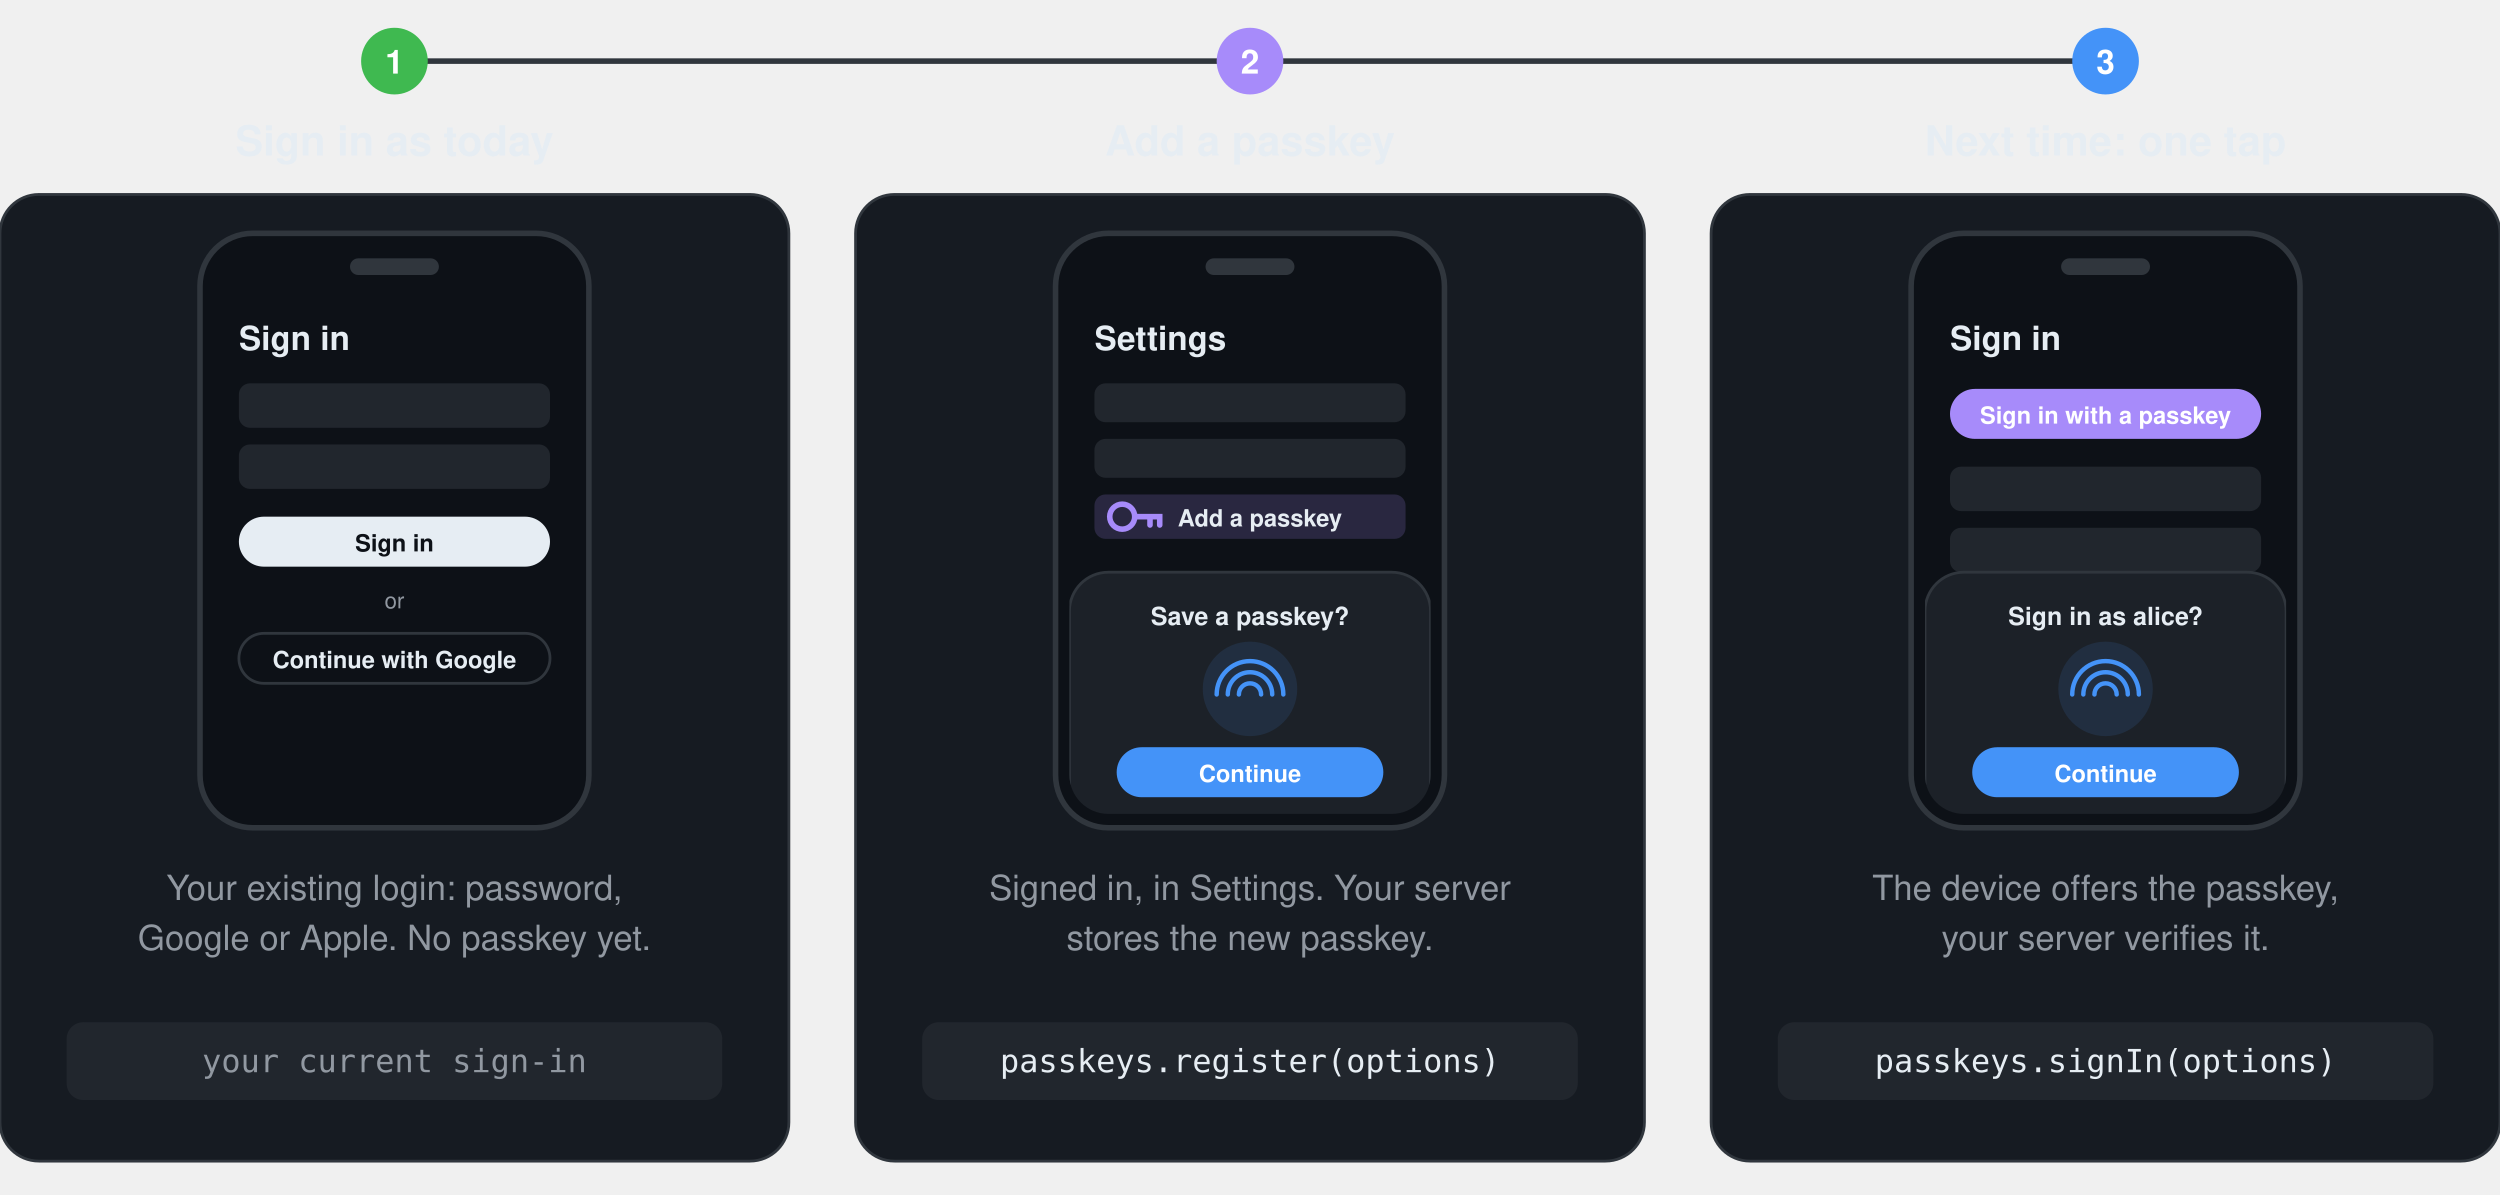
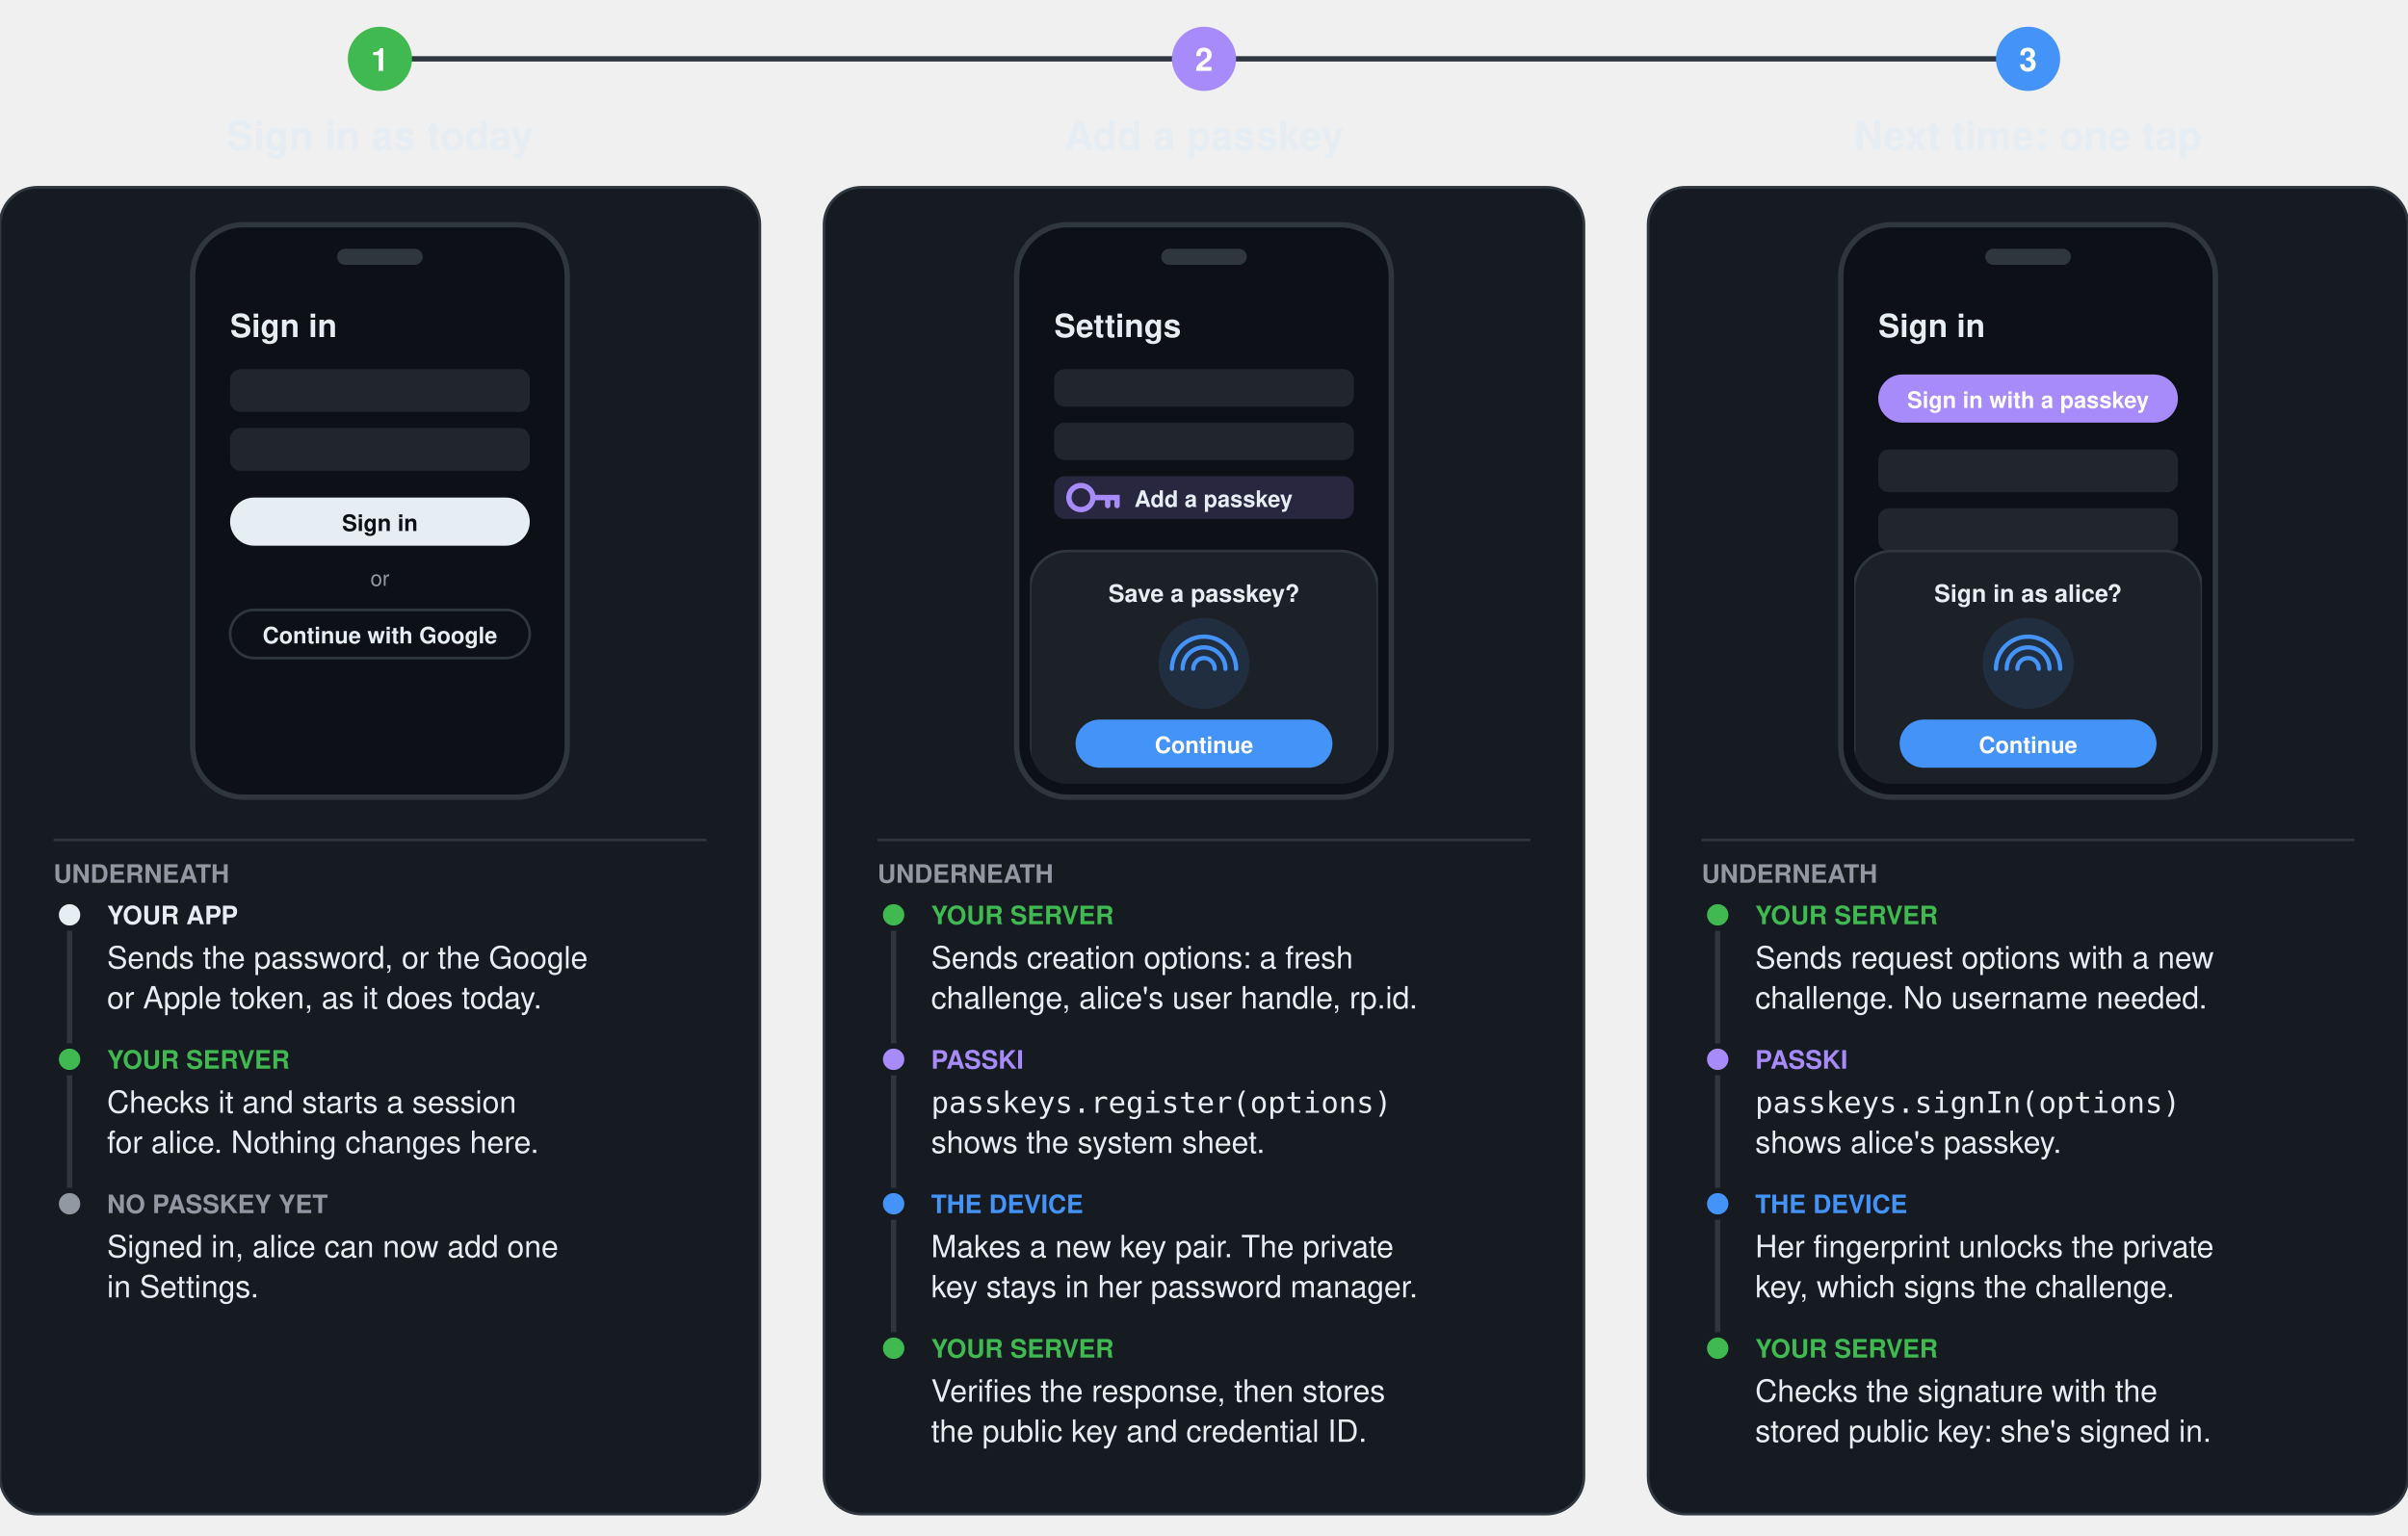
- <svg xmlns="http://www.w3.org/2000/svg" width="900" height="430" viewBox="0 0 900 430" role="img" aria-label="The user's journey with PassKi: 1. they sign in as today, with a password, Google or Apple; 2. signed in, they add a passkey in Settings (passkeys.register); 3. next time they sign in with one tap (passkeys.signIn), and your server verifies it.">
-   <style>.stage{opacity:0;animation:stage 12s ease-in-out infinite}@keyframes stage{0%{opacity:0}4%{opacity:1}30%{opacity:1}34%{opacity:0}100%{opacity:0}}.sheet{animation:sheet 12s ease-out infinite backwards}@keyframes sheet{0%{transform:translateY(106px)}8%{transform:translateY(0)}100%{transform:translateY(0)}}.traveller{animation:traveller 12s ease-in-out infinite}@keyframes traveller{0%,25%{transform:translateX(0)}33%,58%{transform:translateX(308px)}66%,92%{transform:translateX(616px)}100%{transform:translateX(0)}}@media (prefers-reduced-motion: reduce) { * { animation: none !important; } }</style>
+ <svg xmlns="http://www.w3.org/2000/svg" width="900" height="574" viewBox="0 0 900 574" role="img" aria-label="The user's journey with PassKi: 1. they sign in as today, with a password, Google or Apple; 2. signed in, they add a passkey in Settings (passkeys.register); 3. next time they sign in with one tap (passkeys.signIn). Underneath: the device creates a key pair whose private key never leaves it, your server stores the public key, and later checks the device's signature of a fresh challenge with it.">
+   <style>.row0{animation:row0 15s ease-out infinite backwards}@keyframes row0{0%{opacity:.5}3%{opacity:1}30.7%{opacity:1}33.7%{opacity:.5}100%{opacity:.5}}.row1{animation:row1 15s ease-out infinite backwards}@keyframes row1{0%{opacity:.5}3%{opacity:1}24.7%{opacity:1}27.7%{opacity:.5}100%{opacity:.5}}.row2{animation:row2 15s ease-out infinite backwards}@keyframes row2{0%{opacity:.5}3%{opacity:1}18.7%{opacity:1}21.7%{opacity:.5}100%{opacity:.5}}.row3{animation:row3 15s ease-out infinite backwards}@keyframes row3{0%{opacity:.5}3%{opacity:1}12.7%{opacity:1}15.7%{opacity:.5}100%{opacity:.5}}.stage{opacity:0;animation:stage 15s ease-in-out infinite}@keyframes stage{0%{opacity:0}4%{opacity:1}30%{opacity:1}34%{opacity:0}100%{opacity:0}}.sheet{animation:sheet 15s ease-out infinite backwards}@keyframes sheet{0%{transform:translateY(106px)}8%{transform:translateY(0)}100%{transform:translateY(0)}}.traveller{animation:traveller 15s ease-in-out infinite}@keyframes traveller{0%,25%{transform:translateX(0)}33%,58%{transform:translateX(308px)}66%,92%{transform:translateX(616px)}100%{transform:translateX(0)}}@media (prefers-reduced-motion: reduce) { * { animation: none !important; } }</style>
  <line x1="142.0" y1="22" x2="758.0" y2="22" stroke="#30363d" stroke-width="2" />
  <circle class="traveller" cx="142.0" cy="22" r="4" fill="#a78bfa" />
  <circle cx="142.0" cy="22" r="12" fill="#3fb950" />
  <text x="142.0" y="26.5" font-family="-apple-system, BlinkMacSystemFont, 'Segoe UI', Helvetica, Arial, sans-serif" font-size="12" font-weight="700" fill="#ffffff" text-anchor="middle">1</text>
  <text x="142.0" y="56" font-family="-apple-system, BlinkMacSystemFont, 'Segoe UI', Helvetica, Arial, sans-serif" font-size="15" font-weight="600" fill="#e6edf3" text-anchor="middle">Sign in as today</text>
-   <rect x="0" y="70" width="284" height="348" rx="14" fill="#161b22" stroke="#30363d" />
-   <rect class="stage" style="animation-delay:0s" x="0" y="70" width="284" height="348" rx="14" fill="none" stroke="#3fb950" stroke-width="2" />
+   <rect x="0" y="70" width="284" height="496" rx="14" fill="#161b22" stroke="#30363d" />
+   <rect class="stage" style="animation-delay:0s" x="0" y="70" width="284" height="496" rx="14" fill="none" stroke="#3fb950" stroke-width="2" />
  <clipPath id="screen0">
    <rect x="77.0" y="89" width="130" height="204" rx="14" />
  </clipPath>
  <rect x="72.0" y="84" width="140" height="214" rx="19" fill="#0d1117" stroke="#30363d" stroke-width="2" />
  <rect x="126.0" y="93" width="32" height="6" rx="3" fill="#30363d" />
  <g clip-path="url(#screen0)">
    <text x="86.0" y="126" font-family="-apple-system, BlinkMacSystemFont, 'Segoe UI', Helvetica, Arial, sans-serif" font-size="12" font-weight="700" fill="#e6edf3" text-anchor="start">Sign in</text>
    <rect x="86.0" y="138" width="112" height="16" rx="4" fill="#21262d" />
    <rect x="86.0" y="160" width="112" height="16" rx="4" fill="#21262d" />
    <rect x="86.0" y="186" width="112" height="18" rx="9" fill="#e6edf3" />
    <text x="142.0" y="198.5" font-family="-apple-system, BlinkMacSystemFont, 'Segoe UI', Helvetica, Arial, sans-serif" font-size="8.5" font-weight="600" fill="#0d1117" text-anchor="middle">Sign in</text>
    <text x="142.0" y="219" font-family="-apple-system, BlinkMacSystemFont, 'Segoe UI', Helvetica, Arial, sans-serif" font-size="8" font-weight="normal" fill="#9198a1" text-anchor="middle">or</text>
    <rect x="86.0" y="228" width="112" height="18" rx="9" fill="#0d1117" stroke="#30363d" />
    <text x="142.0" y="240.5" font-family="-apple-system, BlinkMacSystemFont, 'Segoe UI', Helvetica, Arial, sans-serif" font-size="8.5" font-weight="600" fill="#e6edf3" text-anchor="middle">Continue with Google</text>
  </g>
-   <text x="142.0" y="324" font-family="-apple-system, BlinkMacSystemFont, 'Segoe UI', Helvetica, Arial, sans-serif" font-size="12.5" font-weight="normal" fill="#9198a1" text-anchor="middle">Your existing login: password,</text>
-   <text x="142.0" y="342" font-family="-apple-system, BlinkMacSystemFont, 'Segoe UI', Helvetica, Arial, sans-serif" font-size="12.5" font-weight="normal" fill="#9198a1" text-anchor="middle">Google or Apple. No passkey yet.</text>
-   <rect x="24" y="368" width="236" height="28" rx="6" fill="#21262d" />
-   <text x="142.0" y="386" font-family="ui-monospace, SFMono-Regular, Menlo, Consolas, monospace" font-size="11.5" font-weight="normal" fill="#9198a1" text-anchor="middle">your current sign-in</text>
+   <line x1="20" y1="314" x2="264" y2="314" stroke="#30363d" />
+   <text x="20" y="330" font-family="-apple-system, BlinkMacSystemFont, 'Segoe UI', Helvetica, Arial, sans-serif" font-size="9.5" font-weight="700" fill="#9198a1" text-anchor="start">UNDERNEATH</text>
+   <line x1="26" y1="342" x2="26" y2="450" stroke="#30363d" stroke-width="2" />
+   <g class="row0" style="animation-delay:0.40s">
+     <circle cx="26" cy="342" r="5" fill="#e6edf3" stroke="#161b22" stroke-width="2" />
+     <text x="40" y="345.5" font-family="-apple-system, BlinkMacSystemFont, 'Segoe UI', Helvetica, Arial, sans-serif" font-size="9.5" font-weight="700" fill="#e6edf3" text-anchor="start">YOUR APP</text>
+     <text x="40" y="362" font-family="-apple-system, BlinkMacSystemFont, 'Segoe UI', Helvetica, Arial, sans-serif" font-size="11.5" font-weight="normal" fill="#e6edf3" text-anchor="start">Sends the password, or the Google</text>
+     <text x="40" y="377" font-family="-apple-system, BlinkMacSystemFont, 'Segoe UI', Helvetica, Arial, sans-serif" font-size="11.5" font-weight="normal" fill="#e6edf3" text-anchor="start">or Apple token, as it does today.</text>
+   </g>
+   <g class="row1" style="animation-delay:1.30s">
+     <circle cx="26" cy="396" r="5" fill="#3fb950" stroke="#161b22" stroke-width="2" />
+     <text x="40" y="399.5" font-family="-apple-system, BlinkMacSystemFont, 'Segoe UI', Helvetica, Arial, sans-serif" font-size="9.5" font-weight="700" fill="#3fb950" text-anchor="start">YOUR SERVER</text>
+     <text x="40" y="416" font-family="-apple-system, BlinkMacSystemFont, 'Segoe UI', Helvetica, Arial, sans-serif" font-size="11.5" font-weight="normal" fill="#e6edf3" text-anchor="start">Checks it and starts a session</text>
+     <text x="40" y="431" font-family="-apple-system, BlinkMacSystemFont, 'Segoe UI', Helvetica, Arial, sans-serif" font-size="11.5" font-weight="normal" fill="#e6edf3" text-anchor="start">for alice. Nothing changes here.</text>
+   </g>
+   <g class="row2" style="animation-delay:2.20s">
+     <circle cx="26" cy="450" r="5" fill="#9198a1" stroke="#161b22" stroke-width="2" />
+     <text x="40" y="453.5" font-family="-apple-system, BlinkMacSystemFont, 'Segoe UI', Helvetica, Arial, sans-serif" font-size="9.5" font-weight="700" fill="#9198a1" text-anchor="start">NO PASSKEY YET</text>
+     <text x="40" y="470" font-family="-apple-system, BlinkMacSystemFont, 'Segoe UI', Helvetica, Arial, sans-serif" font-size="11.5" font-weight="normal" fill="#e6edf3" text-anchor="start">Signed in, alice can now add one</text>
+     <text x="40" y="485" font-family="-apple-system, BlinkMacSystemFont, 'Segoe UI', Helvetica, Arial, sans-serif" font-size="11.5" font-weight="normal" fill="#e6edf3" text-anchor="start">in Settings.</text>
+   </g>
  <circle cx="450.0" cy="22" r="12" fill="#a78bfa" />
  <text x="450.0" y="26.5" font-family="-apple-system, BlinkMacSystemFont, 'Segoe UI', Helvetica, Arial, sans-serif" font-size="12" font-weight="700" fill="#ffffff" text-anchor="middle">2</text>
  <text x="450.0" y="56" font-family="-apple-system, BlinkMacSystemFont, 'Segoe UI', Helvetica, Arial, sans-serif" font-size="15" font-weight="600" fill="#e6edf3" text-anchor="middle">Add a passkey</text>
-   <rect x="308" y="70" width="284" height="348" rx="14" fill="#161b22" stroke="#30363d" />
-   <rect class="stage" style="animation-delay:4s" x="308" y="70" width="284" height="348" rx="14" fill="none" stroke="#a78bfa" stroke-width="2" />
+   <rect x="308" y="70" width="284" height="496" rx="14" fill="#161b22" stroke="#30363d" />
+   <rect class="stage" style="animation-delay:5s" x="308" y="70" width="284" height="496" rx="14" fill="none" stroke="#a78bfa" stroke-width="2" />
  <clipPath id="screen1">
    <rect x="385.0" y="89" width="130" height="204" rx="14" />
  </clipPath>
  <rect x="380.0" y="84" width="140" height="214" rx="19" fill="#0d1117" stroke="#30363d" stroke-width="2" />
  <rect x="434.0" y="93" width="32" height="6" rx="3" fill="#30363d" />
  <g clip-path="url(#screen1)">
    <text x="394.0" y="126" font-family="-apple-system, BlinkMacSystemFont, 'Segoe UI', Helvetica, Arial, sans-serif" font-size="12" font-weight="700" fill="#e6edf3" text-anchor="start">Settings</text>
    <rect x="394.0" y="138" width="112" height="14" rx="4" fill="#21262d" />
    <rect x="394.0" y="158" width="112" height="14" rx="4" fill="#21262d" />
    <rect x="394.0" y="178" width="112" height="16" rx="4" fill="#a78bfa" opacity="0.18" />
    <circle cx="404.0" cy="186" r="4.5" fill="none" stroke="#a78bfa" stroke-width="2" />
    <path d="M408.5 186 h9 v3 M414.0 186 v3" fill="none" stroke="#a78bfa" stroke-width="2" stroke-linecap="round" />
    <text x="424.0" y="189.5" font-family="-apple-system, BlinkMacSystemFont, 'Segoe UI', Helvetica, Arial, sans-serif" font-size="8.5" font-weight="600" fill="#e6edf3" text-anchor="start">Add a passkey</text>
-     <g class="sheet" style="animation-delay:4s">
+     <g class="sheet" style="animation-delay:5s">
      <rect x="385.0" y="206" width="130" height="100" rx="14" fill="#1c2128" stroke="#30363d" />
      <text x="450.0" y="225" font-family="-apple-system, BlinkMacSystemFont, 'Segoe UI', Helvetica, Arial, sans-serif" font-size="9" font-weight="700" fill="#e6edf3" text-anchor="middle">Save a passkey?</text>
      <circle cx="450.0" cy="248" r="17" fill="#4493f8" opacity="0.12" />
      <path d="M446.0 250 a4 4 0 0 1 8 0" fill="none" stroke="#4493f8" stroke-width="1.6" stroke-linecap="round" />
      <path d="M442.0 250 a8 8 0 0 1 16 0" fill="none" stroke="#4493f8" stroke-width="1.6" stroke-linecap="round" />
      <path d="M438.0 250 a12 12 0 0 1 24 0" fill="none" stroke="#4493f8" stroke-width="1.6" stroke-linecap="round" />
      <rect x="402.0" y="269" width="96" height="18" rx="9" fill="#4493f8" />
      <text x="450.0" y="281.5" font-family="-apple-system, BlinkMacSystemFont, 'Segoe UI', Helvetica, Arial, sans-serif" font-size="8.5" font-weight="600" fill="#ffffff" text-anchor="middle">Continue</text>
    </g>
  </g>
-   <text x="450.0" y="324" font-family="-apple-system, BlinkMacSystemFont, 'Segoe UI', Helvetica, Arial, sans-serif" font-size="12.5" font-weight="normal" fill="#9198a1" text-anchor="middle">Signed in, in Settings. Your server</text>
-   <text x="450.0" y="342" font-family="-apple-system, BlinkMacSystemFont, 'Segoe UI', Helvetica, Arial, sans-serif" font-size="12.5" font-weight="normal" fill="#9198a1" text-anchor="middle">stores the new passkey.</text>
-   <rect x="332" y="368" width="236" height="28" rx="6" fill="#21262d" />
-   <text x="450.0" y="386" font-family="ui-monospace, SFMono-Regular, Menlo, Consolas, monospace" font-size="11.5" font-weight="normal" fill="#e6edf3" text-anchor="middle">passkeys.register(options)</text>
+   <line x1="328" y1="314" x2="572" y2="314" stroke="#30363d" />
+   <text x="328" y="330" font-family="-apple-system, BlinkMacSystemFont, 'Segoe UI', Helvetica, Arial, sans-serif" font-size="9.5" font-weight="700" fill="#9198a1" text-anchor="start">UNDERNEATH</text>
+   <line x1="334" y1="342" x2="334" y2="504" stroke="#30363d" stroke-width="2" />
+   <g class="row0" style="animation-delay:5.40s">
+     <circle cx="334" cy="342" r="5" fill="#3fb950" stroke="#161b22" stroke-width="2" />
+     <text x="348" y="345.5" font-family="-apple-system, BlinkMacSystemFont, 'Segoe UI', Helvetica, Arial, sans-serif" font-size="9.5" font-weight="700" fill="#3fb950" text-anchor="start">YOUR SERVER</text>
+     <text x="348" y="362" font-family="-apple-system, BlinkMacSystemFont, 'Segoe UI', Helvetica, Arial, sans-serif" font-size="11.5" font-weight="normal" fill="#e6edf3" text-anchor="start">Sends creation options: a fresh</text>
+     <text x="348" y="377" font-family="-apple-system, BlinkMacSystemFont, 'Segoe UI', Helvetica, Arial, sans-serif" font-size="11.5" font-weight="normal" fill="#e6edf3" text-anchor="start">challenge, alice's user handle, rp.id.</text>
+   </g>
+   <g class="row1" style="animation-delay:6.30s">
+     <circle cx="334" cy="396" r="5" fill="#a78bfa" stroke="#161b22" stroke-width="2" />
+     <text x="348" y="399.5" font-family="-apple-system, BlinkMacSystemFont, 'Segoe UI', Helvetica, Arial, sans-serif" font-size="9.5" font-weight="700" fill="#a78bfa" text-anchor="start">PASSKI</text>
+     <text x="348" y="416" font-family="ui-monospace, SFMono-Regular, Menlo, Consolas, monospace" font-size="11" font-weight="normal" fill="#e6edf3" text-anchor="start">passkeys.register(options)</text>
+     <text x="348" y="431" font-family="-apple-system, BlinkMacSystemFont, 'Segoe UI', Helvetica, Arial, sans-serif" font-size="11.5" font-weight="normal" fill="#e6edf3" text-anchor="start">shows the system sheet.</text>
+   </g>
+   <g class="row2" style="animation-delay:7.20s">
+     <circle cx="334" cy="450" r="5" fill="#4493f8" stroke="#161b22" stroke-width="2" />
+     <text x="348" y="453.5" font-family="-apple-system, BlinkMacSystemFont, 'Segoe UI', Helvetica, Arial, sans-serif" font-size="9.5" font-weight="700" fill="#4493f8" text-anchor="start">THE DEVICE</text>
+     <text x="348" y="470" font-family="-apple-system, BlinkMacSystemFont, 'Segoe UI', Helvetica, Arial, sans-serif" font-size="11.5" font-weight="normal" fill="#e6edf3" text-anchor="start">Makes a new key pair. The private</text>
+     <text x="348" y="485" font-family="-apple-system, BlinkMacSystemFont, 'Segoe UI', Helvetica, Arial, sans-serif" font-size="11.5" font-weight="normal" fill="#e6edf3" text-anchor="start">key stays in her password manager.</text>
+   </g>
+   <g class="row3" style="animation-delay:8.10s">
+     <circle cx="334" cy="504" r="5" fill="#3fb950" stroke="#161b22" stroke-width="2" />
+     <text x="348" y="507.5" font-family="-apple-system, BlinkMacSystemFont, 'Segoe UI', Helvetica, Arial, sans-serif" font-size="9.5" font-weight="700" fill="#3fb950" text-anchor="start">YOUR SERVER</text>
+     <text x="348" y="524" font-family="-apple-system, BlinkMacSystemFont, 'Segoe UI', Helvetica, Arial, sans-serif" font-size="11.5" font-weight="normal" fill="#e6edf3" text-anchor="start">Verifies the response, then stores</text>
+     <text x="348" y="539" font-family="-apple-system, BlinkMacSystemFont, 'Segoe UI', Helvetica, Arial, sans-serif" font-size="11.5" font-weight="normal" fill="#e6edf3" text-anchor="start">the public key and credential ID.</text>
+   </g>
  <circle cx="758.0" cy="22" r="12" fill="#4493f8" />
  <text x="758.0" y="26.5" font-family="-apple-system, BlinkMacSystemFont, 'Segoe UI', Helvetica, Arial, sans-serif" font-size="12" font-weight="700" fill="#ffffff" text-anchor="middle">3</text>
  <text x="758.0" y="56" font-family="-apple-system, BlinkMacSystemFont, 'Segoe UI', Helvetica, Arial, sans-serif" font-size="15" font-weight="600" fill="#e6edf3" text-anchor="middle">Next time: one tap</text>
-   <rect x="616" y="70" width="284" height="348" rx="14" fill="#161b22" stroke="#30363d" />
-   <rect class="stage" style="animation-delay:8s" x="616" y="70" width="284" height="348" rx="14" fill="none" stroke="#4493f8" stroke-width="2" />
+   <rect x="616" y="70" width="284" height="496" rx="14" fill="#161b22" stroke="#30363d" />
+   <rect class="stage" style="animation-delay:10s" x="616" y="70" width="284" height="496" rx="14" fill="none" stroke="#4493f8" stroke-width="2" />
  <clipPath id="screen2">
    <rect x="693.0" y="89" width="130" height="204" rx="14" />
  </clipPath>
  <rect x="688.0" y="84" width="140" height="214" rx="19" fill="#0d1117" stroke="#30363d" stroke-width="2" />
  <rect x="742.0" y="93" width="32" height="6" rx="3" fill="#30363d" />
  <g clip-path="url(#screen2)">
    <text x="702.0" y="126" font-family="-apple-system, BlinkMacSystemFont, 'Segoe UI', Helvetica, Arial, sans-serif" font-size="12" font-weight="700" fill="#e6edf3" text-anchor="start">Sign in</text>
    <rect x="702.0" y="140" width="112" height="18" rx="9" fill="#a78bfa" />
    <text x="758.0" y="152.5" font-family="-apple-system, BlinkMacSystemFont, 'Segoe UI', Helvetica, Arial, sans-serif" font-size="8.5" font-weight="600" fill="#ffffff" text-anchor="middle">Sign in with a passkey</text>
    <rect x="702.0" y="168" width="112" height="16" rx="4" fill="#21262d" />
    <rect x="702.0" y="190" width="112" height="16" rx="4" fill="#21262d" />
-     <g class="sheet" style="animation-delay:8s">
+     <g class="sheet" style="animation-delay:10s">
      <rect x="693.0" y="206" width="130" height="100" rx="14" fill="#1c2128" stroke="#30363d" />
      <text x="758.0" y="225" font-family="-apple-system, BlinkMacSystemFont, 'Segoe UI', Helvetica, Arial, sans-serif" font-size="9" font-weight="700" fill="#e6edf3" text-anchor="middle">Sign in as alice?</text>
      <circle cx="758.0" cy="248" r="17" fill="#4493f8" opacity="0.12" />
      <path d="M754.0 250 a4 4 0 0 1 8 0" fill="none" stroke="#4493f8" stroke-width="1.6" stroke-linecap="round" />
      <path d="M750.0 250 a8 8 0 0 1 16 0" fill="none" stroke="#4493f8" stroke-width="1.6" stroke-linecap="round" />
      <path d="M746.0 250 a12 12 0 0 1 24 0" fill="none" stroke="#4493f8" stroke-width="1.6" stroke-linecap="round" />
      <rect x="710.0" y="269" width="96" height="18" rx="9" fill="#4493f8" />
      <text x="758.0" y="281.5" font-family="-apple-system, BlinkMacSystemFont, 'Segoe UI', Helvetica, Arial, sans-serif" font-size="8.5" font-weight="600" fill="#ffffff" text-anchor="middle">Continue</text>
    </g>
  </g>
-   <text x="758.0" y="324" font-family="-apple-system, BlinkMacSystemFont, 'Segoe UI', Helvetica, Arial, sans-serif" font-size="12.5" font-weight="normal" fill="#9198a1" text-anchor="middle">The device offers the passkey,</text>
-   <text x="758.0" y="342" font-family="-apple-system, BlinkMacSystemFont, 'Segoe UI', Helvetica, Arial, sans-serif" font-size="12.5" font-weight="normal" fill="#9198a1" text-anchor="middle">your server verifies it.</text>
-   <rect x="640" y="368" width="236" height="28" rx="6" fill="#21262d" />
-   <text x="758.0" y="386" font-family="ui-monospace, SFMono-Regular, Menlo, Consolas, monospace" font-size="11.5" font-weight="normal" fill="#e6edf3" text-anchor="middle">passkeys.signIn(options)</text>
+   <line x1="636" y1="314" x2="880" y2="314" stroke="#30363d" />
+   <text x="636" y="330" font-family="-apple-system, BlinkMacSystemFont, 'Segoe UI', Helvetica, Arial, sans-serif" font-size="9.5" font-weight="700" fill="#9198a1" text-anchor="start">UNDERNEATH</text>
+   <line x1="642" y1="342" x2="642" y2="504" stroke="#30363d" stroke-width="2" />
+   <g class="row0" style="animation-delay:10.40s">
+     <circle cx="642" cy="342" r="5" fill="#3fb950" stroke="#161b22" stroke-width="2" />
+     <text x="656" y="345.5" font-family="-apple-system, BlinkMacSystemFont, 'Segoe UI', Helvetica, Arial, sans-serif" font-size="9.5" font-weight="700" fill="#3fb950" text-anchor="start">YOUR SERVER</text>
+     <text x="656" y="362" font-family="-apple-system, BlinkMacSystemFont, 'Segoe UI', Helvetica, Arial, sans-serif" font-size="11.5" font-weight="normal" fill="#e6edf3" text-anchor="start">Sends request options with a new</text>
+     <text x="656" y="377" font-family="-apple-system, BlinkMacSystemFont, 'Segoe UI', Helvetica, Arial, sans-serif" font-size="11.5" font-weight="normal" fill="#e6edf3" text-anchor="start">challenge. No username needed.</text>
+   </g>
+   <g class="row1" style="animation-delay:11.30s">
+     <circle cx="642" cy="396" r="5" fill="#a78bfa" stroke="#161b22" stroke-width="2" />
+     <text x="656" y="399.5" font-family="-apple-system, BlinkMacSystemFont, 'Segoe UI', Helvetica, Arial, sans-serif" font-size="9.5" font-weight="700" fill="#a78bfa" text-anchor="start">PASSKI</text>
+     <text x="656" y="416" font-family="ui-monospace, SFMono-Regular, Menlo, Consolas, monospace" font-size="11" font-weight="normal" fill="#e6edf3" text-anchor="start">passkeys.signIn(options)</text>
+     <text x="656" y="431" font-family="-apple-system, BlinkMacSystemFont, 'Segoe UI', Helvetica, Arial, sans-serif" font-size="11.5" font-weight="normal" fill="#e6edf3" text-anchor="start">shows alice's passkey.</text>
+   </g>
+   <g class="row2" style="animation-delay:12.20s">
+     <circle cx="642" cy="450" r="5" fill="#4493f8" stroke="#161b22" stroke-width="2" />
+     <text x="656" y="453.5" font-family="-apple-system, BlinkMacSystemFont, 'Segoe UI', Helvetica, Arial, sans-serif" font-size="9.5" font-weight="700" fill="#4493f8" text-anchor="start">THE DEVICE</text>
+     <text x="656" y="470" font-family="-apple-system, BlinkMacSystemFont, 'Segoe UI', Helvetica, Arial, sans-serif" font-size="11.5" font-weight="normal" fill="#e6edf3" text-anchor="start">Her fingerprint unlocks the private</text>
+     <text x="656" y="485" font-family="-apple-system, BlinkMacSystemFont, 'Segoe UI', Helvetica, Arial, sans-serif" font-size="11.5" font-weight="normal" fill="#e6edf3" text-anchor="start">key, which signs the challenge.</text>
+   </g>
+   <g class="row3" style="animation-delay:13.10s">
+     <circle cx="642" cy="504" r="5" fill="#3fb950" stroke="#161b22" stroke-width="2" />
+     <text x="656" y="507.5" font-family="-apple-system, BlinkMacSystemFont, 'Segoe UI', Helvetica, Arial, sans-serif" font-size="9.5" font-weight="700" fill="#3fb950" text-anchor="start">YOUR SERVER</text>
+     <text x="656" y="524" font-family="-apple-system, BlinkMacSystemFont, 'Segoe UI', Helvetica, Arial, sans-serif" font-size="11.5" font-weight="normal" fill="#e6edf3" text-anchor="start">Checks the signature with the</text>
+     <text x="656" y="539" font-family="-apple-system, BlinkMacSystemFont, 'Segoe UI', Helvetica, Arial, sans-serif" font-size="11.5" font-weight="normal" fill="#e6edf3" text-anchor="start">stored public key: she's signed in.</text>
+   </g>
</svg>
